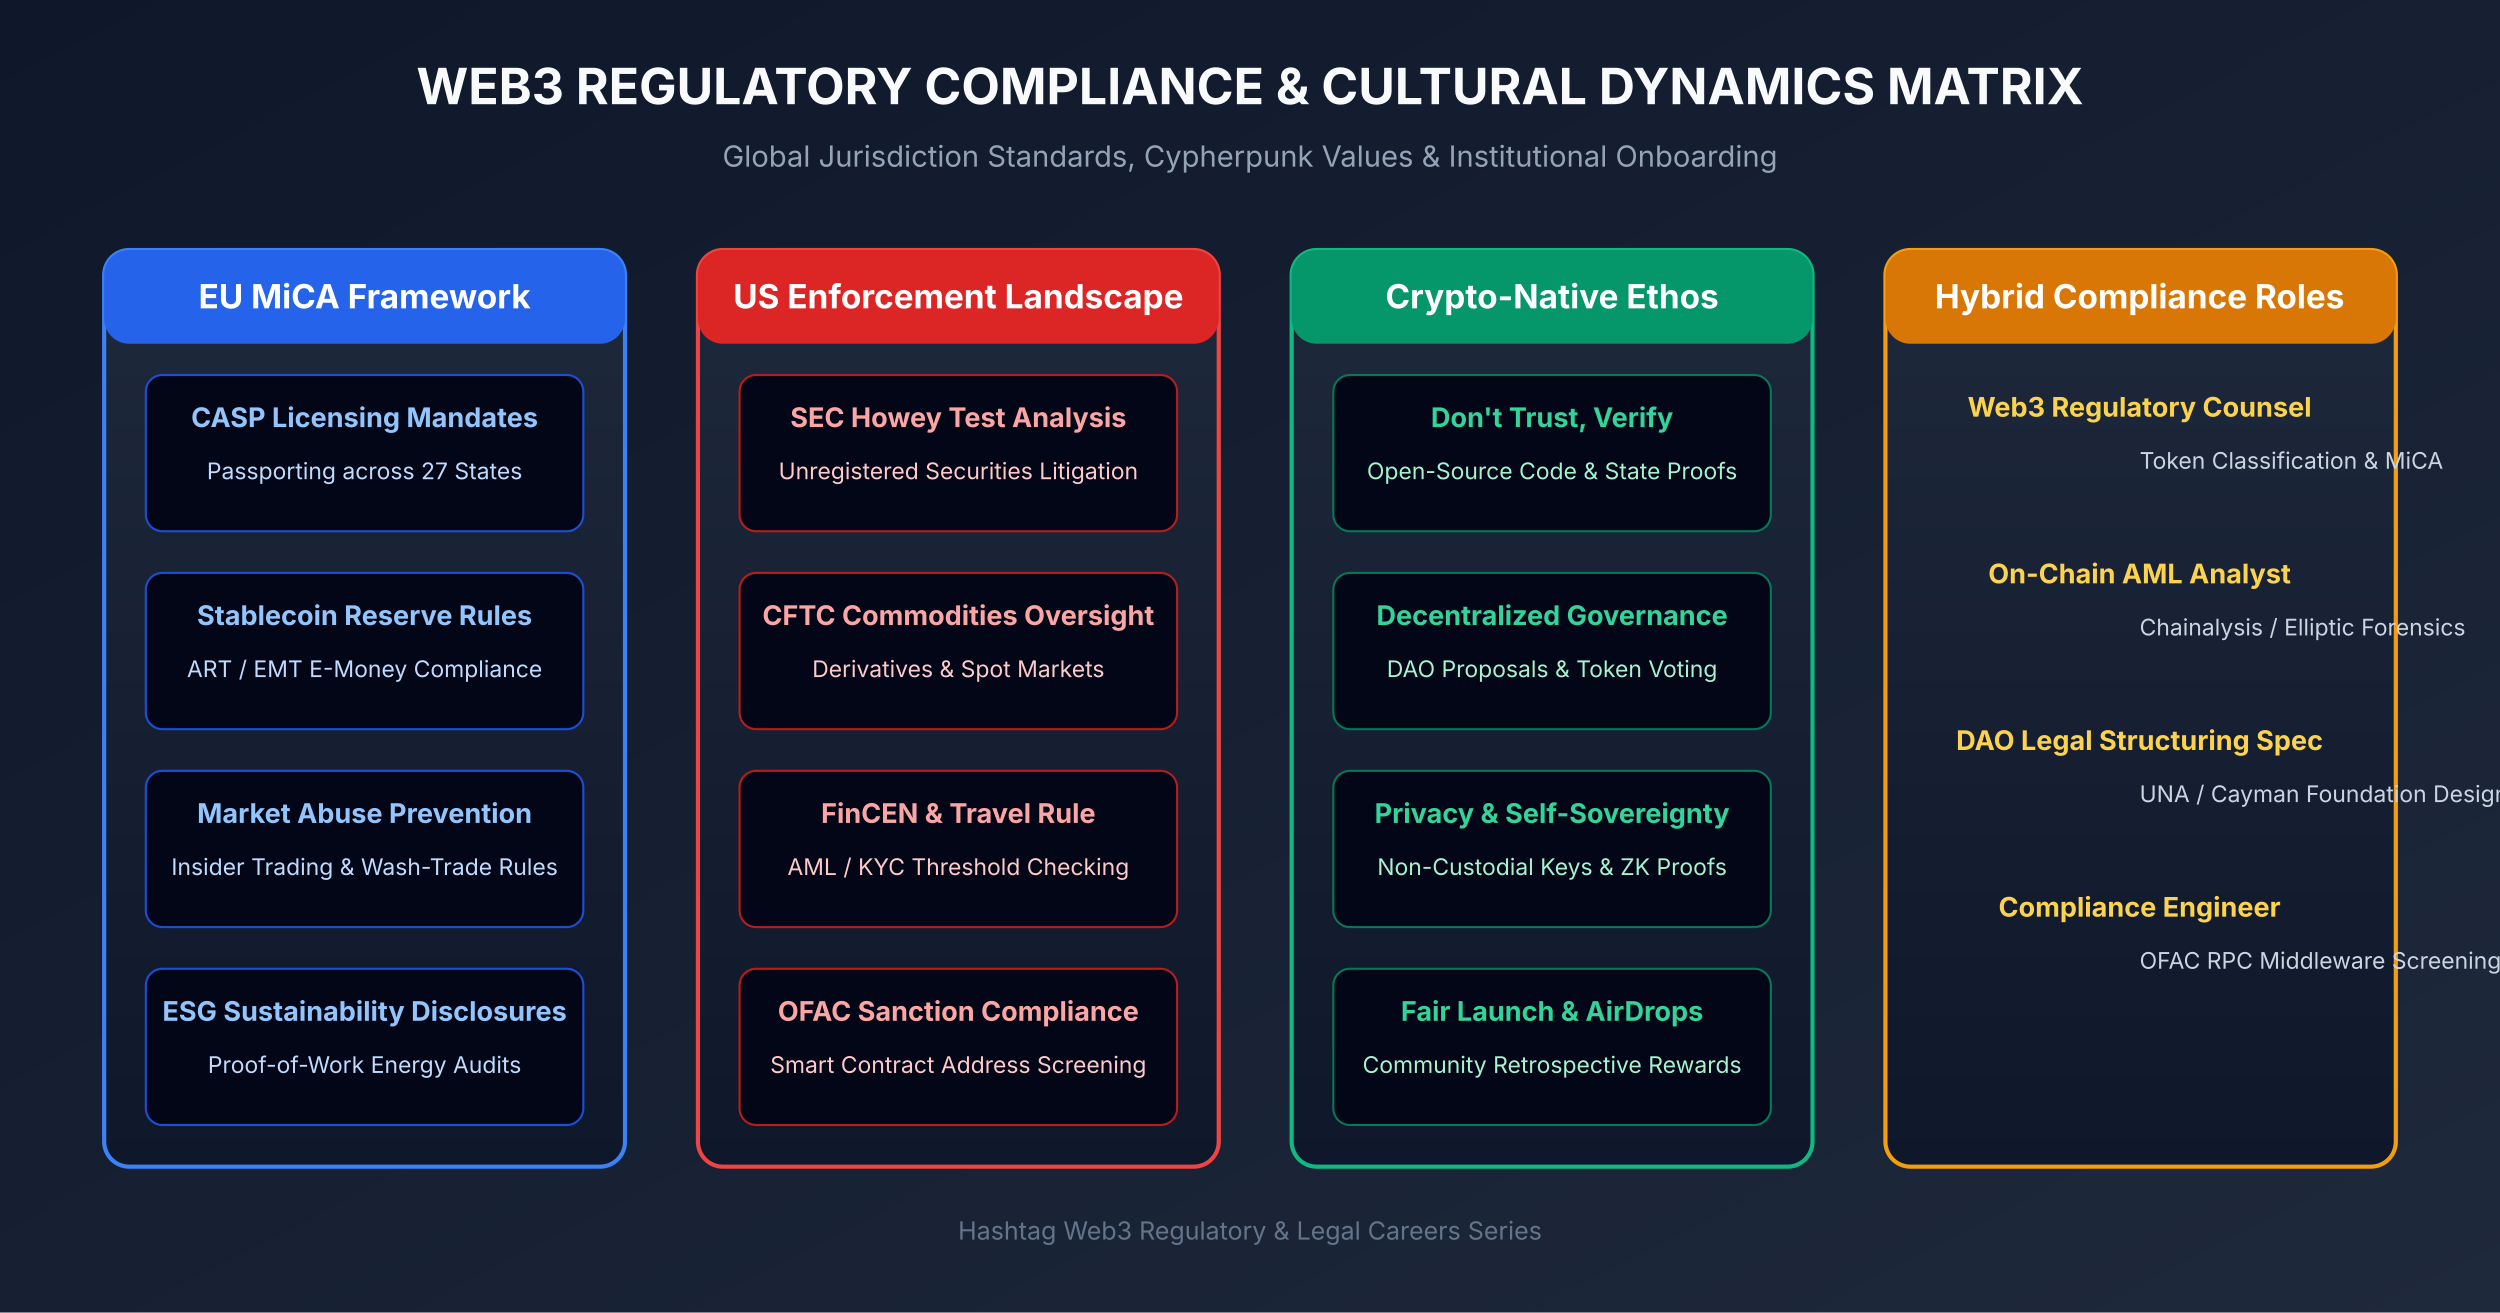
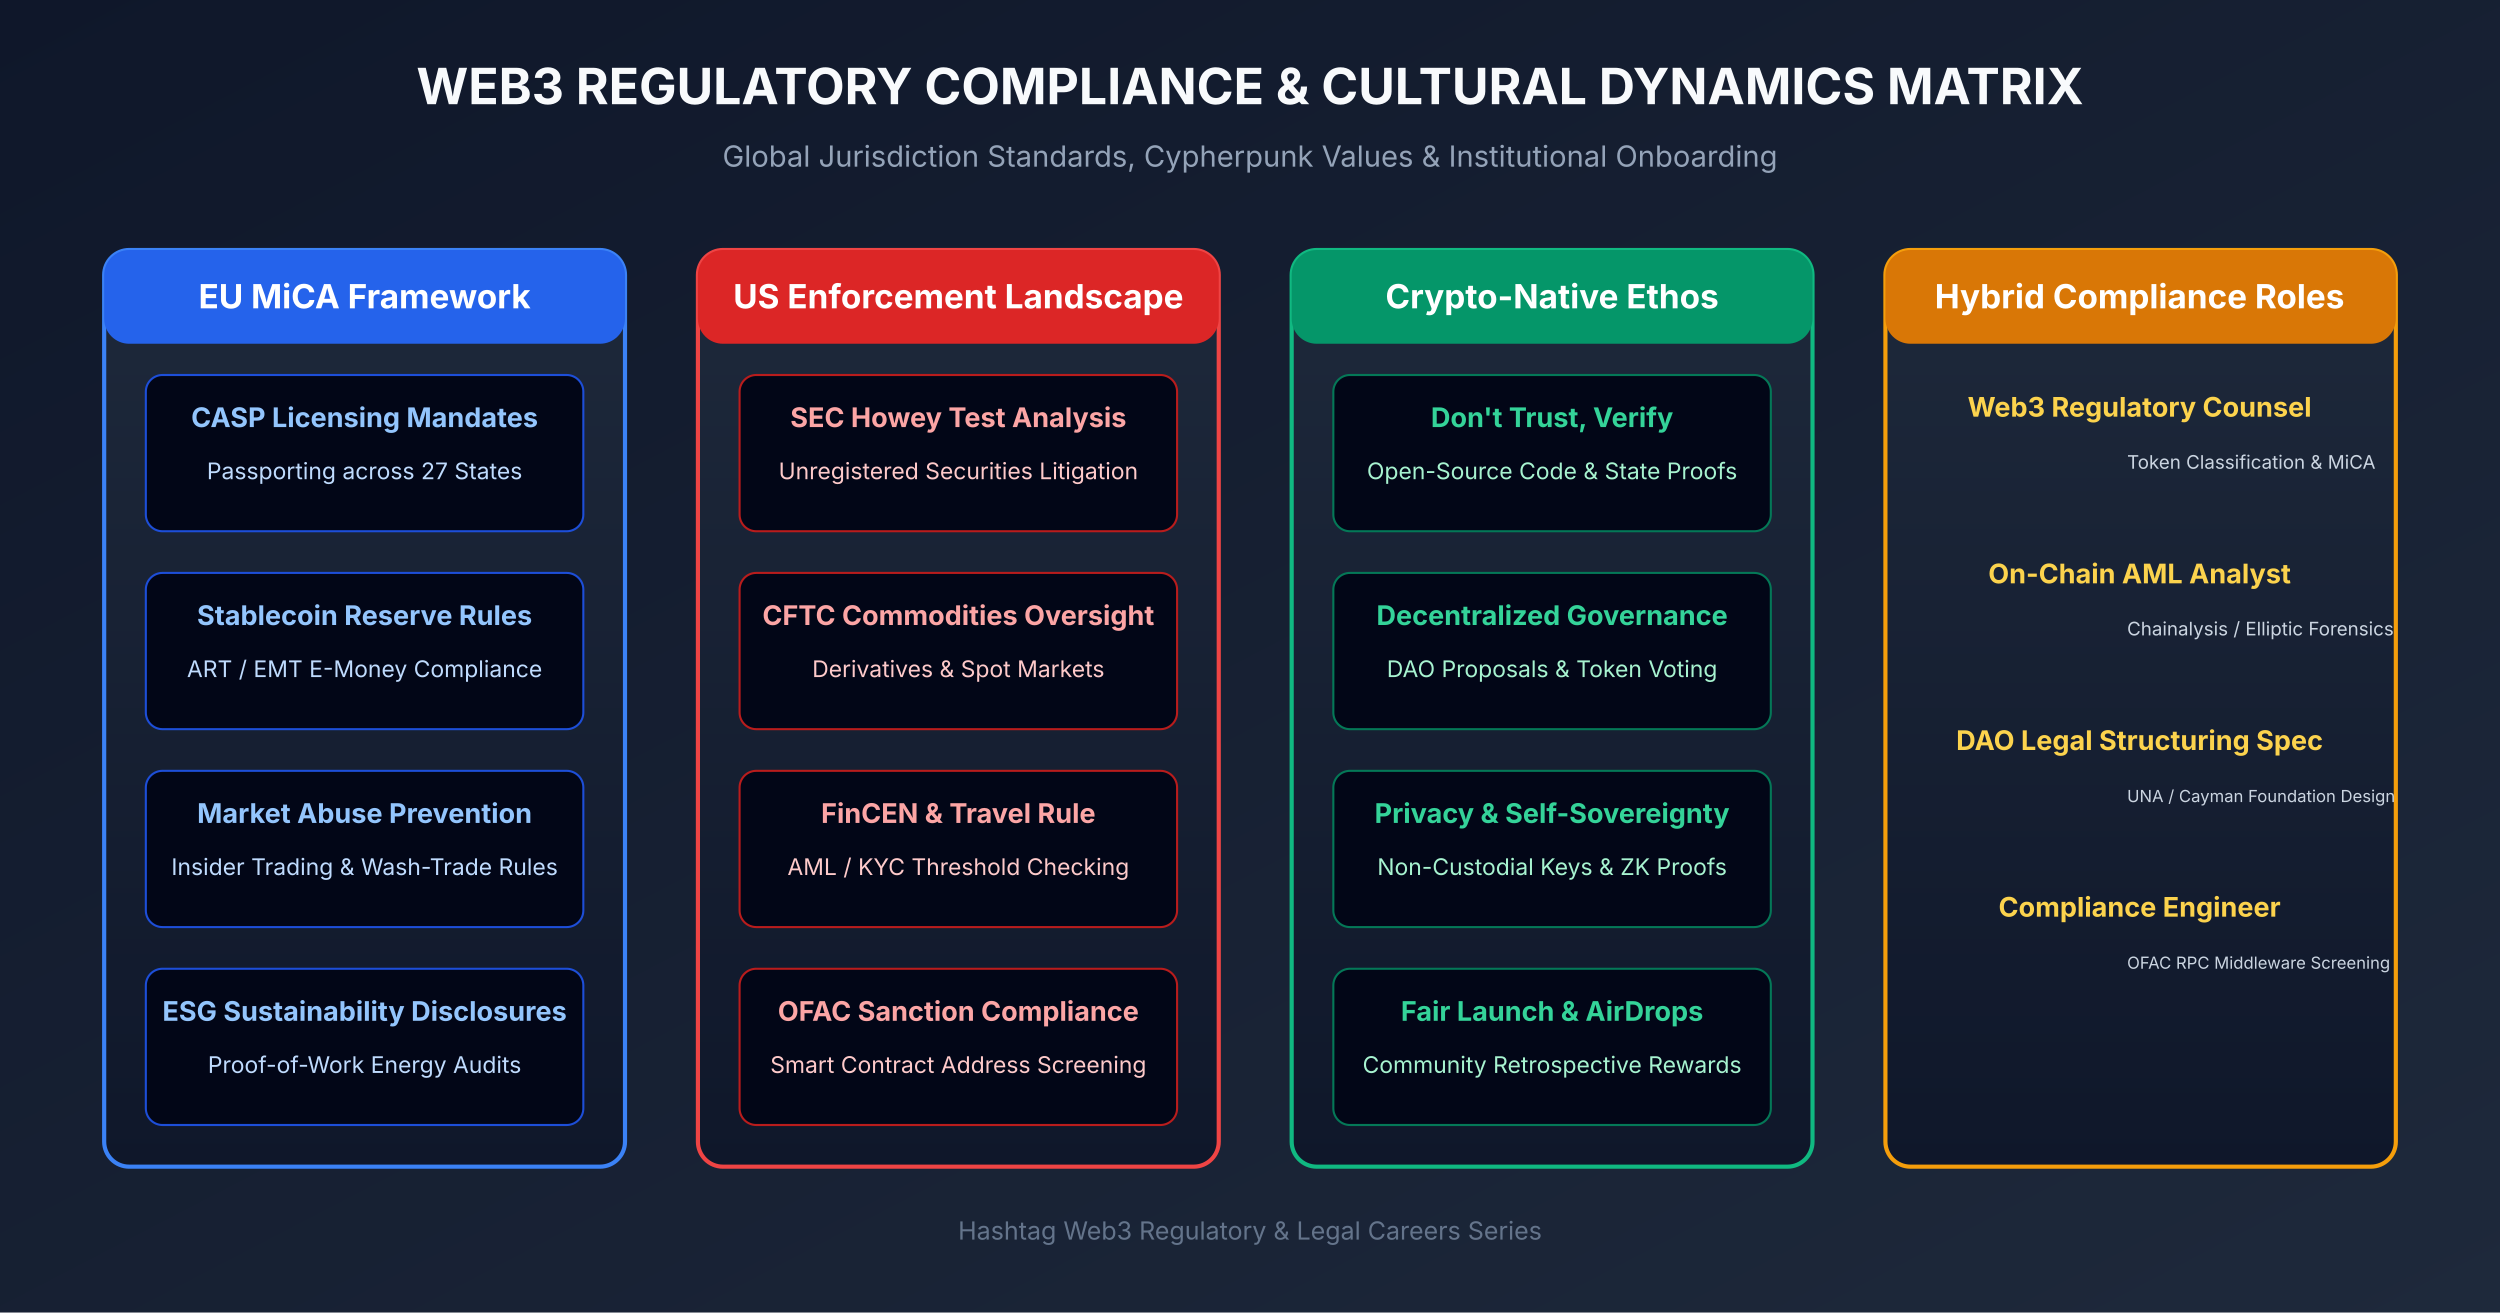
<svg xmlns="http://www.w3.org/2000/svg" viewBox="0 0 1200 630" width="100%" height="100%">
  <defs>
    <linearGradient id="bgGrad" x1="0%" y1="0%" x2="100%" y2="100%">
      <stop offset="0%" stop-color="#0f172a" />
      <stop offset="100%" stop-color="#1e293b" />
    </linearGradient>
    <linearGradient id="boxGrad" x1="0%" y1="0%" x2="0%" y2="100%">
      <stop offset="0%" stop-color="#1e293b" />
      <stop offset="100%" stop-color="#0f172a" />
    </linearGradient>
  </defs>
  <rect width="1200" height="630" fill="url(#bgGrad)" />
  <text x="600" y="50" font-family="system-ui, -apple-system, sans-serif" font-size="24" font-weight="bold" fill="#f8fafc" text-anchor="middle">WEB3 REGULATORY COMPLIANCE &amp; CULTURAL DYNAMICS MATRIX</text>
  <text x="600" y="80" font-family="system-ui, -apple-system, sans-serif" font-size="14" fill="#94a3b8" text-anchor="middle">Global Jurisdiction Standards, Cypherpunk Values &amp; Institutional Onboarding</text>
  <rect x="50" y="120" width="250" height="440" rx="12" fill="url(#boxGrad)" stroke="#3b82f6" stroke-width="2" />
  <rect x="50" y="120" width="250" height="45" rx="12" fill="#2563eb" />
  <text x="175" y="148" font-family="system-ui, -apple-system, sans-serif" font-size="16" font-weight="bold" fill="#ffffff" text-anchor="middle">EU MiCA Framework</text>
  <rect x="70" y="180" width="210" height="75" rx="8" fill="#020617" stroke="#1d4ed8" />
  <text x="175" y="205" font-family="system-ui, -apple-system, sans-serif" font-size="13" font-weight="bold" fill="#93c5fd" text-anchor="middle">CASP Licensing Mandates</text>
  <text x="175" y="230" font-family="system-ui, -apple-system, sans-serif" font-size="11" fill="#bfdbfe" text-anchor="middle">Passporting across 27 States</text>
  <rect x="70" y="275" width="210" height="75" rx="8" fill="#020617" stroke="#1d4ed8" />
  <text x="175" y="300" font-family="system-ui, -apple-system, sans-serif" font-size="13" font-weight="bold" fill="#93c5fd" text-anchor="middle">Stablecoin Reserve Rules</text>
  <text x="175" y="325" font-family="system-ui, -apple-system, sans-serif" font-size="11" fill="#bfdbfe" text-anchor="middle">ART / EMT E-Money Compliance</text>
  <rect x="70" y="370" width="210" height="75" rx="8" fill="#020617" stroke="#1d4ed8" />
  <text x="175" y="395" font-family="system-ui, -apple-system, sans-serif" font-size="13" font-weight="bold" fill="#93c5fd" text-anchor="middle">Market Abuse Prevention</text>
  <text x="175" y="420" font-family="system-ui, -apple-system, sans-serif" font-size="11" fill="#bfdbfe" text-anchor="middle">Insider Trading &amp; Wash-Trade Rules</text>
  <rect x="70" y="465" width="210" height="75" rx="8" fill="#020617" stroke="#1d4ed8" />
  <text x="175" y="490" font-family="system-ui, -apple-system, sans-serif" font-size="13" font-weight="bold" fill="#93c5fd" text-anchor="middle">ESG Sustainability Disclosures</text>
  <text x="175" y="515" font-family="system-ui, -apple-system, sans-serif" font-size="11" fill="#bfdbfe" text-anchor="middle">Proof-of-Work Energy Audits</text>
  <rect x="335" y="120" width="250" height="440" rx="12" fill="url(#boxGrad)" stroke="#ef4444" stroke-width="2" />
  <rect x="335" y="120" width="250" height="45" rx="12" fill="#dc2626" />
  <text x="460" y="148" font-family="system-ui, -apple-system, sans-serif" font-size="16" font-weight="bold" fill="#ffffff" text-anchor="middle">US Enforcement Landscape</text>
  <rect x="355" y="180" width="210" height="75" rx="8" fill="#020617" stroke="#b91c1c" />
  <text x="460" y="205" font-family="system-ui, -apple-system, sans-serif" font-size="13" font-weight="bold" fill="#fca5a5" text-anchor="middle">SEC Howey Test Analysis</text>
  <text x="460" y="230" font-family="system-ui, -apple-system, sans-serif" font-size="11" fill="#fecaca" text-anchor="middle">Unregistered Securities Litigation</text>
  <rect x="355" y="275" width="210" height="75" rx="8" fill="#020617" stroke="#b91c1c" />
  <text x="460" y="300" font-family="system-ui, -apple-system, sans-serif" font-size="13" font-weight="bold" fill="#fca5a5" text-anchor="middle">CFTC Commodities Oversight</text>
  <text x="460" y="325" font-family="system-ui, -apple-system, sans-serif" font-size="11" fill="#fecaca" text-anchor="middle">Derivatives &amp; Spot Markets</text>
  <rect x="355" y="370" width="210" height="75" rx="8" fill="#020617" stroke="#b91c1c" />
  <text x="460" y="395" font-family="system-ui, -apple-system, sans-serif" font-size="13" font-weight="bold" fill="#fca5a5" text-anchor="middle">FinCEN &amp; Travel Rule</text>
  <text x="460" y="420" font-family="system-ui, -apple-system, sans-serif" font-size="11" fill="#fecaca" text-anchor="middle">AML / KYC Threshold Checking</text>
  <rect x="355" y="465" width="210" height="75" rx="8" fill="#020617" stroke="#b91c1c" />
  <text x="460" y="490" font-family="system-ui, -apple-system, sans-serif" font-size="13" font-weight="bold" fill="#fca5a5" text-anchor="middle">OFAC Sanction Compliance</text>
  <text x="460" y="515" font-family="system-ui, -apple-system, sans-serif" font-size="11" fill="#fecaca" text-anchor="middle">Smart Contract Address Screening</text>
  <rect x="620" y="120" width="250" height="440" rx="12" fill="url(#boxGrad)" stroke="#10b981" stroke-width="2" />
  <rect x="620" y="120" width="250" height="45" rx="12" fill="#059669" />
  <text x="745" y="148" font-family="system-ui, -apple-system, sans-serif" font-size="16" font-weight="bold" fill="#ffffff" text-anchor="middle">Crypto-Native Ethos</text>
  <rect x="640" y="180" width="210" height="75" rx="8" fill="#020617" stroke="#047857" />
  <text x="745" y="205" font-family="system-ui, -apple-system, sans-serif" font-size="13" font-weight="bold" fill="#34d399" text-anchor="middle">Don't Trust, Verify</text>
  <text x="745" y="230" font-family="system-ui, -apple-system, sans-serif" font-size="11" fill="#a7f3d0" text-anchor="middle">Open-Source Code &amp; State Proofs</text>
  <rect x="640" y="275" width="210" height="75" rx="8" fill="#020617" stroke="#047857" />
  <text x="745" y="300" font-family="system-ui, -apple-system, sans-serif" font-size="13" font-weight="bold" fill="#34d399" text-anchor="middle">Decentralized Governance</text>
  <text x="745" y="325" font-family="system-ui, -apple-system, sans-serif" font-size="11" fill="#a7f3d0" text-anchor="middle">DAO Proposals &amp; Token Voting</text>
  <rect x="640" y="370" width="210" height="75" rx="8" fill="#020617" stroke="#047857" />
  <text x="745" y="395" font-family="system-ui, -apple-system, sans-serif" font-size="13" font-weight="bold" fill="#34d399" text-anchor="middle">Privacy &amp; Self-Sovereignty</text>
  <text x="745" y="420" font-family="system-ui, -apple-system, sans-serif" font-size="11" fill="#a7f3d0" text-anchor="middle">Non-Custodial Keys &amp; ZK Proofs</text>
  <rect x="640" y="465" width="210" height="75" rx="8" fill="#020617" stroke="#047857" />
  <text x="745" y="490" font-family="system-ui, -apple-system, sans-serif" font-size="13" font-weight="bold" fill="#34d399" text-anchor="middle">Fair Launch &amp; AirDrops</text>
  <text x="745" y="515" font-family="system-ui, -apple-system, sans-serif" font-size="11" fill="#a7f3d0" text-anchor="middle">Community Retrospective Rewards</text>
  <rect x="905" y="120" width="245" height="440" rx="12" fill="url(#boxGrad)" stroke="#f59e0b" stroke-width="2" />
  <rect x="905" y="120" width="245" height="45" rx="12" fill="#d97706" />
  <text x="1027" y="148" font-family="system-ui, -apple-system, sans-serif" font-size="16" font-weight="bold" fill="#ffffff" text-anchor="middle">Hybrid Compliance Roles</text>
  <text x="1027" y="200" font-family="system-ui, -apple-system, sans-serif" font-size="13" fill="#fcd34d" text-anchor="middle" font-weight="bold">Web3 Regulatory Counsel</text>
-   <text x="1027" y="225" font-family="system-ui, -apple-system, sans-serif" font-size="11" fill="#cbd5e1">Token Classification &amp; MiCA</text>
+   <text x="1021" y="225" font-family="system-ui, -apple-system, sans-serif" font-size="9" fill="#cbd5e1">Token Classification &amp; MiCA</text>
  <text x="1027" y="280" font-family="system-ui, -apple-system, sans-serif" font-size="13" fill="#fcd34d" text-anchor="middle" font-weight="bold">On-Chain AML Analyst</text>
-   <text x="1027" y="305" font-family="system-ui, -apple-system, sans-serif" font-size="11" fill="#cbd5e1">Chainalysis / Elliptic Forensics</text>
+   <text x="1021" y="305" font-family="system-ui, -apple-system, sans-serif" font-size="9" fill="#cbd5e1">Chainalysis / Elliptic Forensics</text>
  <text x="1027" y="360" font-family="system-ui, -apple-system, sans-serif" font-size="13" fill="#fcd34d" text-anchor="middle" font-weight="bold">DAO Legal Structuring Spec</text>
-   <text x="1027" y="385" font-family="system-ui, -apple-system, sans-serif" font-size="11" fill="#cbd5e1">UNA / Cayman Foundation Design</text>
+   <text x="1021" y="385" font-family="system-ui, -apple-system, sans-serif" font-size="8" fill="#cbd5e1">UNA / Cayman Foundation Design</text>
  <text x="1027" y="440" font-family="system-ui, -apple-system, sans-serif" font-size="13" fill="#fcd34d" text-anchor="middle" font-weight="bold">Compliance Engineer</text>
-   <text x="1027" y="465" font-family="system-ui, -apple-system, sans-serif" font-size="11" fill="#cbd5e1">OFAC RPC Middleware Screening</text>
+   <text x="1021" y="465" font-family="system-ui, -apple-system, sans-serif" font-size="8" fill="#cbd5e1">OFAC RPC Middleware Screening</text>
  <text x="600" y="595" font-family="system-ui, -apple-system, sans-serif" font-size="12" fill="#64748b" text-anchor="middle">Hashtag Web3 Regulatory &amp; Legal Careers Series</text>
</svg>
